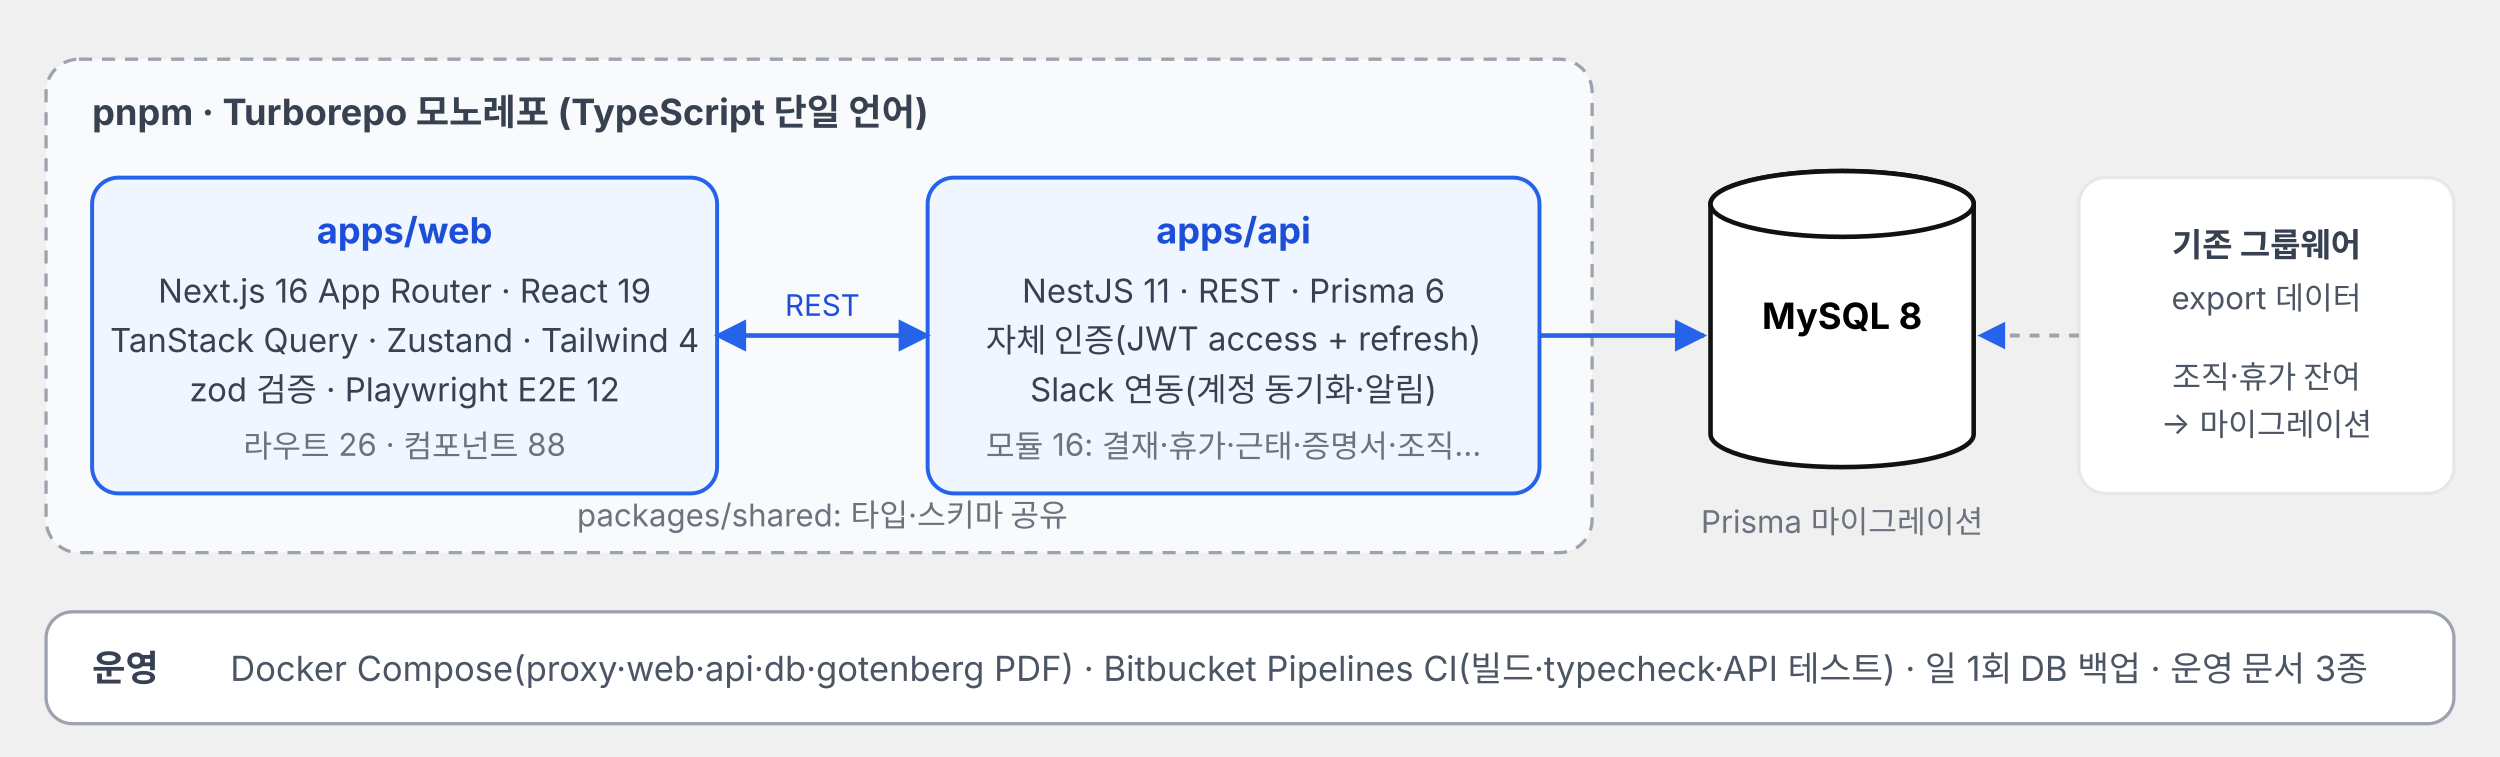
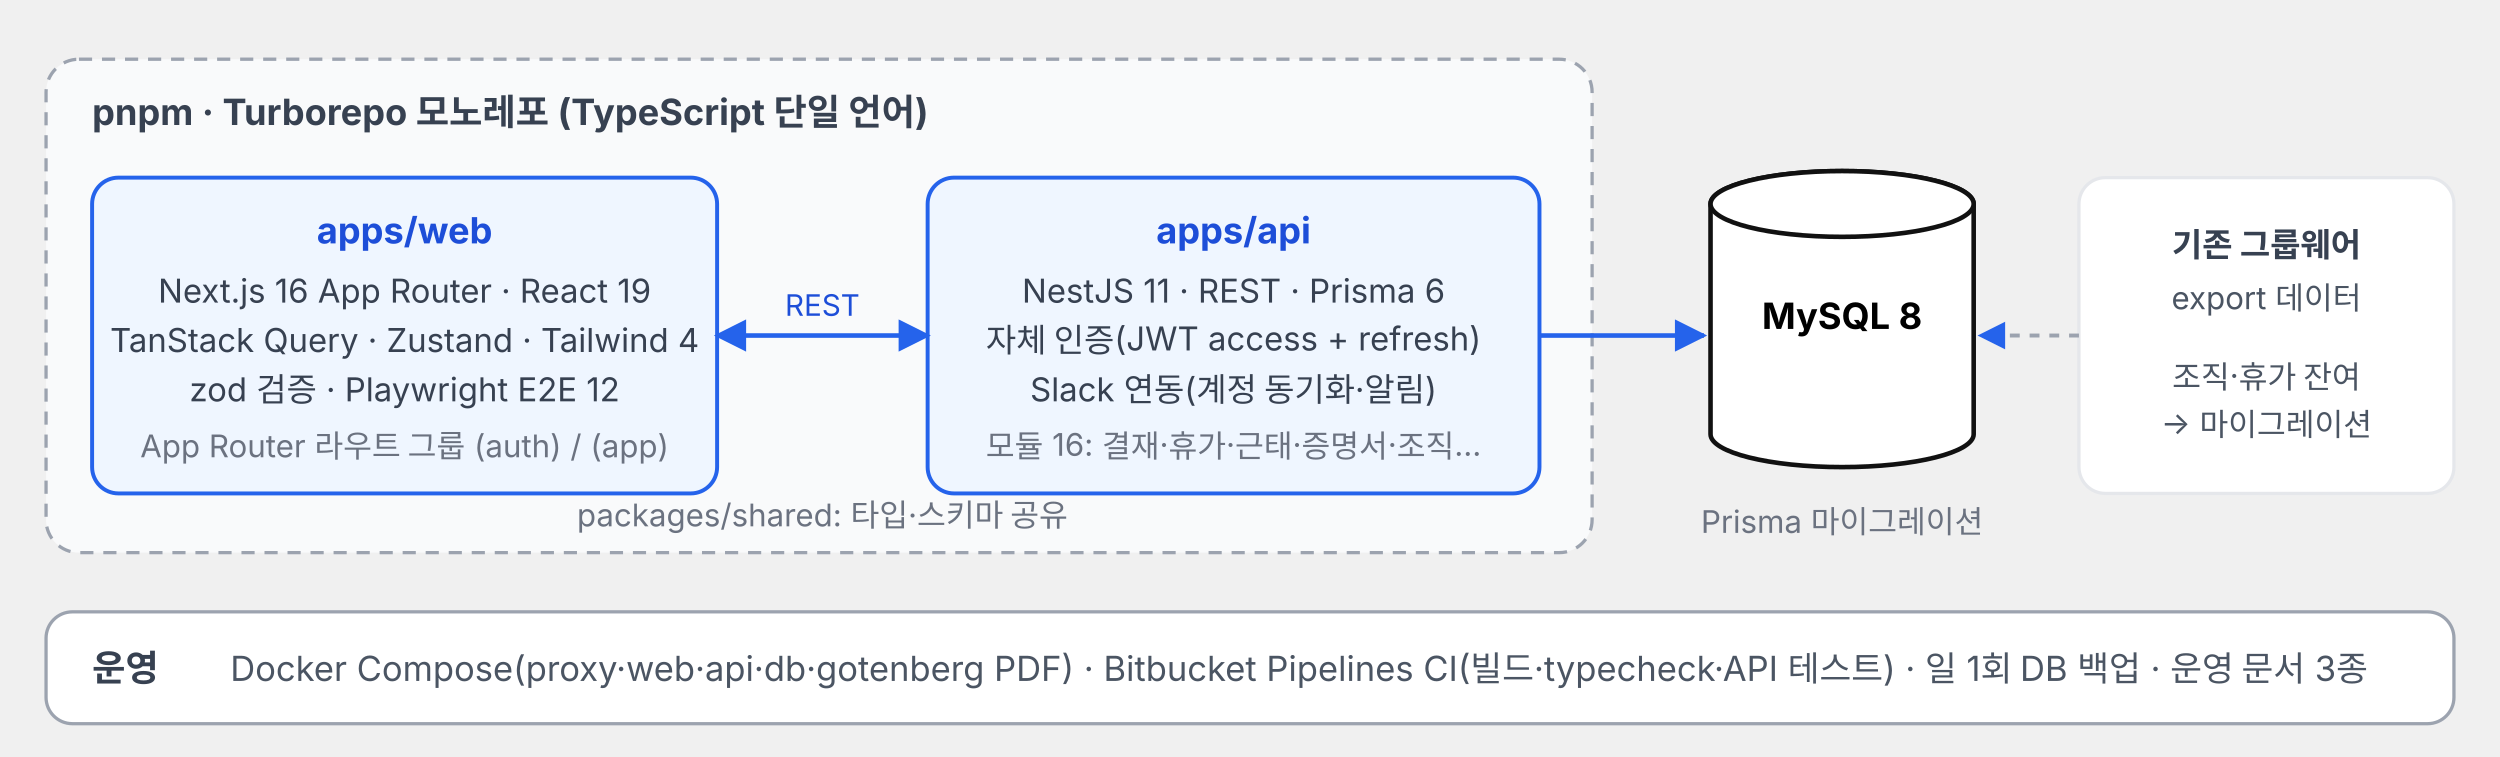
<svg xmlns="http://www.w3.org/2000/svg" viewBox="0 0 760 230" font-family="Pretendard, -apple-system, 'Apple SD Gothic Neo', sans-serif" font-size="11">
  <defs>
    <marker id="a" viewBox="0 0 10 10" refX="9" refY="5" markerWidth="7" markerHeight="7" orient="auto-start-reverse">
      <path d="M0 0 L10 5 L0 10 z" fill="#2563eb" />
    </marker>
  </defs>
  <rect x="14" y="18" width="470" height="150" rx="10" fill="#f9fafb" stroke="#9ca3af" stroke-dasharray="4 3" />
  <text x="28" y="38" font-weight="700" fill="#374151">pnpm · Turborepo 모노레포 (TypeScript 단일 언어)</text>
  <g stroke="#2563eb" stroke-width="1.2" fill="#fff">
    <rect x="28" y="54" width="190" height="96" rx="8" fill="#eff6ff" />
    <rect x="282" y="54" width="186" height="96" rx="8" fill="#eff6ff" />
  </g>
  <g fill="#111">
    <text x="123" y="74" font-weight="700" text-anchor="middle" fill="#1d4ed8">apps/web</text>
    <text x="123" y="92" font-size="10" text-anchor="middle" fill="#374151">Next.js 16 App Router · React 19</text>
    <text x="123" y="107" font-size="10" text-anchor="middle" fill="#374151">TanStack Query · Zustand · Tailwind 4</text>
    <text x="123" y="122" font-size="10" text-anchor="middle" fill="#374151">zod 검증 · Playwright E2E 12</text>
-     <text x="123" y="139" font-size="9.5" text-anchor="middle" fill="#6b7280">라우트 26 · 컴포넌트 88</text>
+     <text x="123" y="139" font-size="9.5" text-anchor="middle" fill="#6b7280">App Router 라우트 그룹 (auth) / (app)</text>
    <text x="375" y="74" font-weight="700" text-anchor="middle" fill="#1d4ed8">apps/api</text>
    <text x="375" y="92" font-size="10" text-anchor="middle" fill="#374151">NestJS 11 · REST · Prisma 6</text>
    <text x="375" y="107" font-size="10" text-anchor="middle" fill="#374151">자체 인증(JWT access + refresh)</text>
    <text x="375" y="122" font-size="10" text-anchor="middle" fill="#374151">Slack 연동(계정 동기화·알림)</text>
    <text x="375" y="139" font-size="9.5" text-anchor="middle" fill="#6b7280">모듈 16: 결재·휴가·근태·증명서·조직…</text>
  </g>
  <path d="M218 102 L282 102" stroke="#2563eb" stroke-width="1.4" fill="none" marker-end="url(#a)" marker-start="url(#a)" />
  <text x="250" y="96" font-size="9" fill="#1d4ed8" text-anchor="middle">REST</text>
  <text x="250" y="160" font-size="9.5" fill="#6b7280" text-anchor="middle">packages/shared: 타입·스키마 공유</text>
  <g>
    <path d="M520 62 a40 10 0 0 1 80 0 v70 a40 10 0 0 1 -80 0 z" fill="#fff" stroke="#111" stroke-width="1.4" />
    <ellipse cx="560" cy="62" rx="40" ry="10" fill="#fff" stroke="#111" stroke-width="1.4" />
    <text x="560" y="100" font-weight="700" text-anchor="middle">MySQL 8</text>
    <text x="560" y="162" font-size="9.5" fill="#6b7280" text-anchor="middle">Prisma 마이그레이션</text>
  </g>
  <path d="M468 102 L518 102" stroke="#2563eb" stroke-width="1.4" fill="none" marker-end="url(#a)" />
  <g>
    <rect x="632" y="54" width="114" height="96" rx="8" fill="#fff" stroke="#e5e7eb" />
    <text x="689" y="78" font-size="10" font-weight="700" fill="#374151" text-anchor="middle">기존 그룹웨어</text>
    <text x="689" y="94" font-size="9.5" fill="#4b5563" text-anchor="middle">export 데이터</text>
    <text x="689" y="118" font-size="9.5" fill="#4b5563" text-anchor="middle">조직·휴가 잔여</text>
    <text x="689" y="132" font-size="9.5" fill="#4b5563" text-anchor="middle">→ 마이그레이션</text>
  </g>
  <path d="M632 102 L602 102" stroke="#9ca3af" stroke-width="1.2" fill="none" stroke-dasharray="3 3" marker-end="url(#a)" />
  <rect x="14" y="186" width="732" height="34" rx="8" fill="#fff" stroke="#9ca3af" stroke-width="1" />
  <text x="28" y="207" font-weight="700" fill="#374151">운영</text>
  <text x="70" y="207" font-size="10.5" fill="#4b5563">Docker Compose(proxy·web·api·db·gotenberg PDF) · Bitbucket Pipelines CI(빌드·typecheck·API 테스트) · 일 1회 DB 백업 · 운영 문서 3종</text>
</svg>
